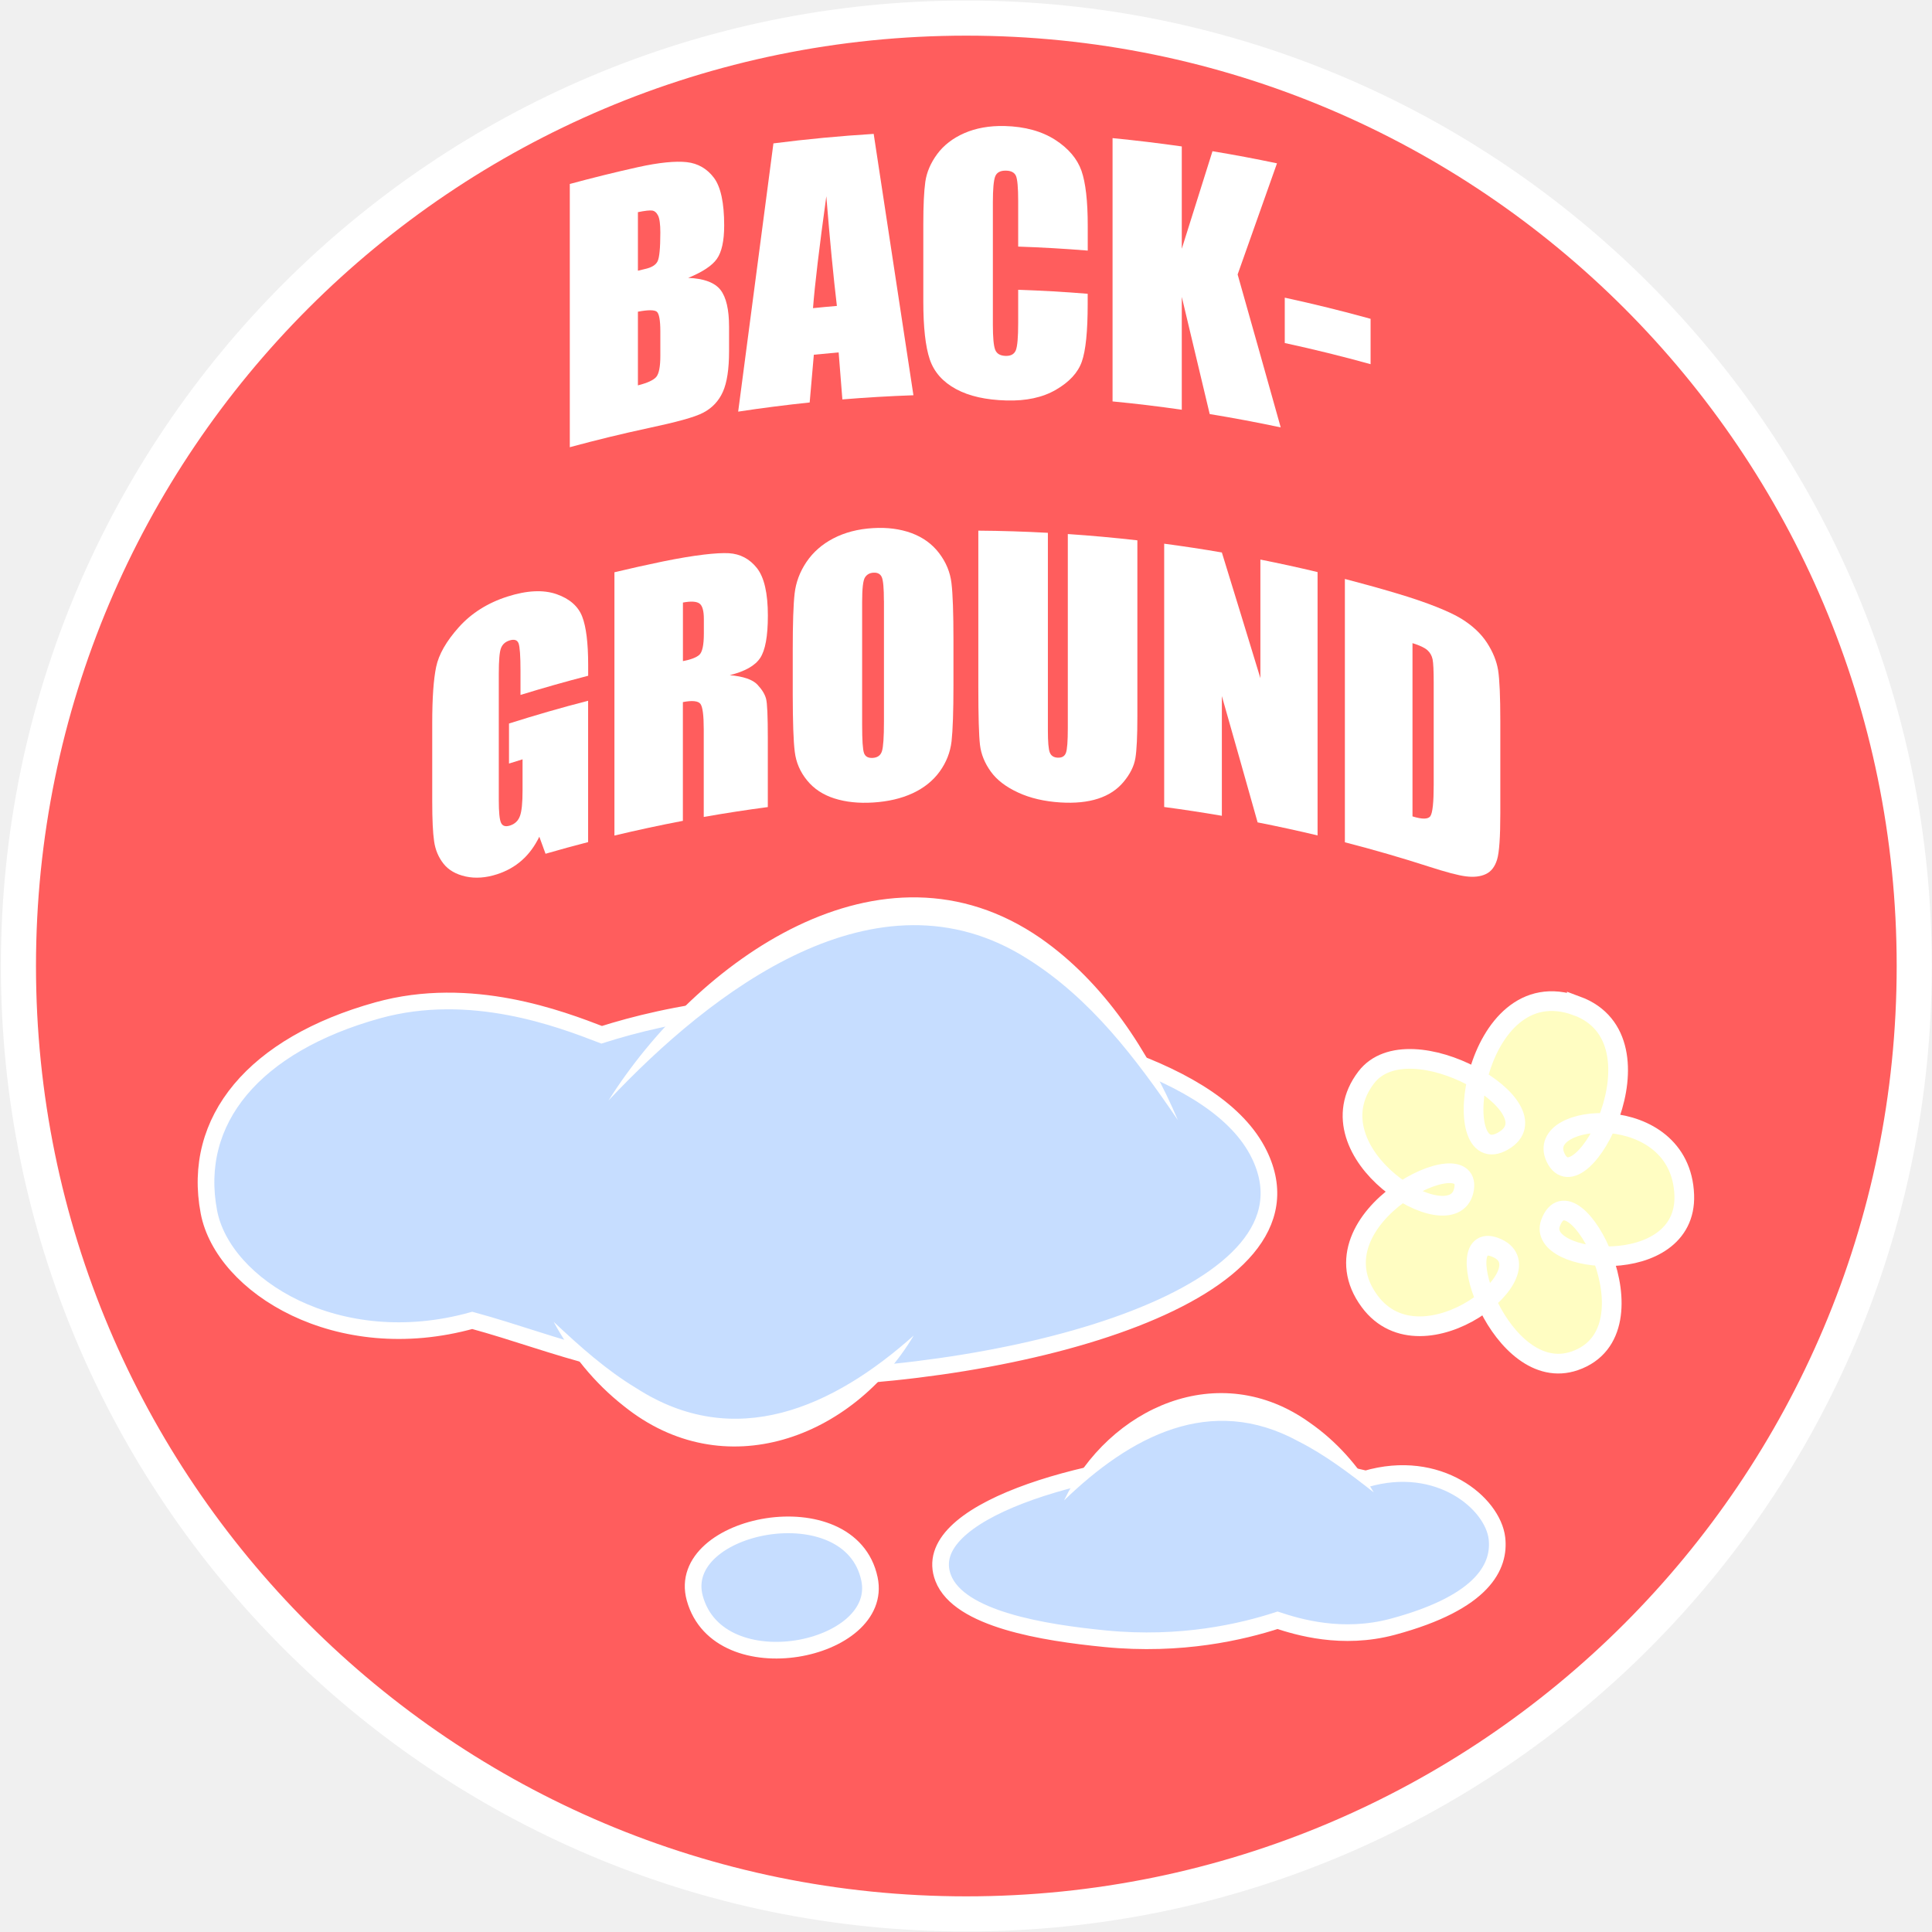
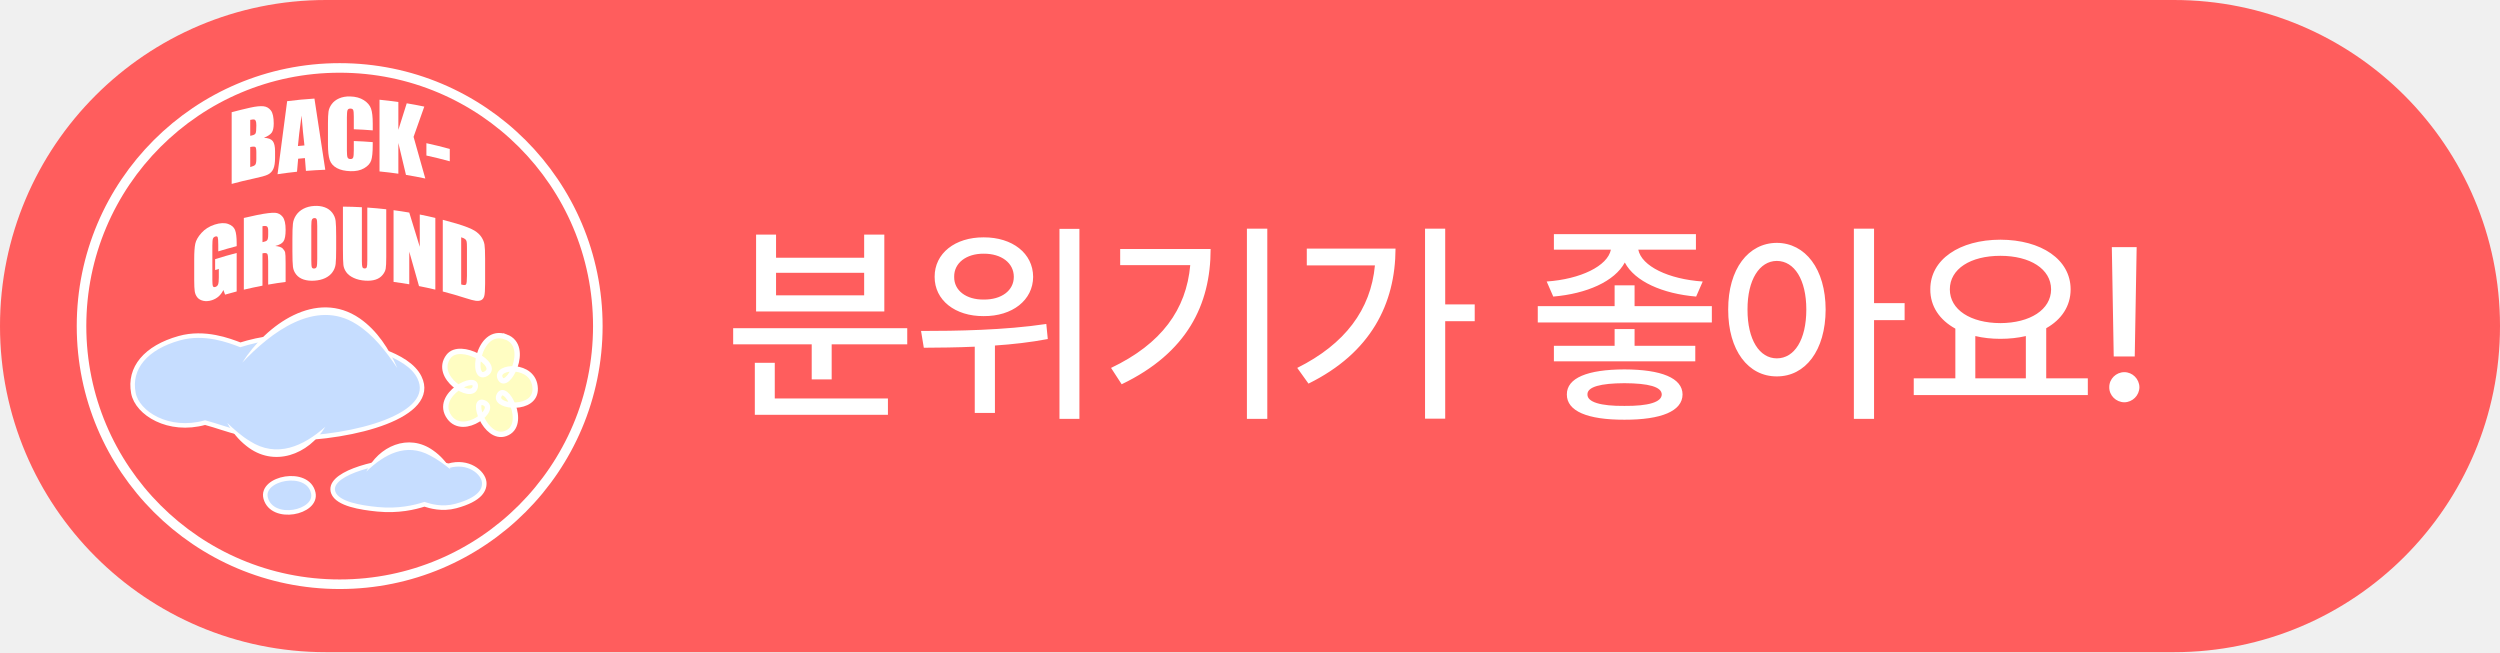
- <svg xmlns="http://www.w3.org/2000/svg" width="854" height="854" viewBox="0 0 854 854" fill="none">
-   <path d="M427.148 846C658.555 846 846.148 658.407 846.148 427C846.148 195.593 658.555 8 427.148 8C195.741 8 8.148 195.593 8.148 427C8.148 658.407 195.741 846 427.148 846Z" fill="#FF5D5D" stroke="white" stroke-width="15.518" stroke-miterlimit="10" />
-   <path d="M251.89 81.316C261.853 78.617 271.865 76.138 281.901 73.905C291.422 71.795 298.661 71.132 303.593 71.672C308.526 72.237 312.501 74.543 315.544 78.543C318.586 82.567 320.108 89.61 320.108 99.671C320.108 106.468 319.028 111.376 316.893 114.419C314.759 117.462 310.513 120.235 304.207 122.836C311.225 123.106 316.01 124.946 318.513 128.185C321.016 131.449 322.267 136.872 322.267 144.454V155.251C322.267 163.128 321.359 169.091 319.544 173.165C317.728 177.238 314.857 180.306 310.906 182.391C306.955 184.477 298.857 186.612 286.686 189.213C275.03 191.716 263.423 194.538 251.866 197.679V81.291L251.89 81.316ZM281.975 93.782V119.67C283.275 119.327 284.281 119.081 284.993 118.934C287.962 118.296 289.852 117.167 290.661 115.523C291.471 113.904 291.888 109.634 291.888 102.714C291.888 99.082 291.545 96.604 290.882 95.279C290.22 93.954 289.336 93.217 288.257 93.07C287.177 92.923 285.091 93.144 281.975 93.782ZM281.975 137.78V170.343C286.22 169.263 288.944 168.012 290.122 166.564C291.299 165.116 291.888 162.049 291.888 157.362V146.516C291.888 141.534 291.348 138.614 290.318 137.78C289.263 136.945 286.465 136.921 281.975 137.78Z" fill="white" />
-   <path d="M386.192 59.16C392.057 97.588 397.922 136.114 403.762 174.713C393.284 175.081 382.806 175.695 372.352 176.554C371.812 169.634 371.248 162.689 370.708 155.769C367.052 156.088 363.395 156.432 359.739 156.8C359.126 163.843 358.512 170.861 357.899 177.903C347.347 179.008 336.795 180.357 326.293 181.952C331.47 142.371 336.673 102.839 341.875 63.381C356.598 61.491 371.395 60.093 386.192 59.185V59.16ZM369.923 135.206C368.377 122.151 366.806 106.005 365.26 86.742C362.144 109.317 360.181 125.808 359.371 136.212C362.88 135.844 366.414 135.525 369.923 135.23V135.206Z" fill="white" />
-   <path d="M480.788 110.767C470.555 109.933 460.323 109.344 450.065 109V88.78C450.065 82.891 449.722 79.21 449.084 77.738C448.421 76.266 446.974 75.48 444.741 75.431C442.213 75.358 440.593 76.216 439.906 77.983C439.219 79.75 438.876 83.578 438.876 89.467V143.526C438.876 149.17 439.219 152.876 439.906 154.618C440.593 156.36 442.115 157.244 444.52 157.317C446.802 157.391 448.299 156.556 449.01 154.863C449.722 153.146 450.065 149.121 450.065 142.717V128.091C460.323 128.435 470.555 129.024 480.788 129.858C480.788 131.38 480.788 132.877 480.788 134.398C480.788 146.446 479.929 154.912 478.211 159.82C476.494 164.728 472.666 168.85 466.752 172.286C460.838 175.721 453.55 177.267 444.888 177.022C435.882 176.776 428.447 175.157 422.606 171.991C416.766 168.826 412.889 164.483 410.975 158.839C409.086 153.195 408.129 144.704 408.129 133.294V99.283C408.129 90.891 408.423 84.609 409.012 80.388C409.601 76.192 411.343 72.094 414.239 68.143C417.134 64.217 421.159 61.076 426.287 58.843C431.416 56.61 437.33 55.555 444.004 55.702C453.059 55.923 460.544 58.033 466.433 61.812C472.322 65.616 476.175 70.204 478.04 75.48C479.88 80.756 480.813 88.854 480.813 99.7C480.813 103.381 480.813 107.062 480.813 110.767H480.788Z" fill="white" />
-   <path d="M564.467 72.19C558.676 88.484 552.885 104.876 547.069 121.317C553.425 143.77 559.78 166.297 566.111 188.921C555.682 186.713 545.229 184.75 534.726 183.032C530.604 165.732 526.506 148.457 522.383 131.231V181.118C512.2 179.646 502.016 178.419 491.783 177.437C491.783 138.641 491.783 99.846 491.783 61.05C501.991 62.056 512.2 63.283 522.383 64.731V109.956C526.923 95.527 531.438 81.172 535.953 66.841C545.474 68.411 554.971 70.203 564.443 72.19H564.467Z" fill="white" />
-   <path d="M605.839 140.928C605.839 147.603 605.839 154.302 605.839 160.977C593.251 157.492 580.613 154.376 567.902 151.627V131.579C580.613 134.327 593.275 137.444 605.839 140.928Z" fill="white" />
-   <path d="M259.964 298.714C249.952 301.291 239.989 304.138 230.076 307.18V296.604C230.076 289.954 229.781 285.856 229.217 284.359C228.652 282.862 227.303 282.445 225.192 283.108C223.352 283.697 222.125 284.801 221.462 286.47C220.8 288.114 220.481 291.917 220.481 297.856V353.706C220.481 358.933 220.8 362.27 221.462 363.693C222.125 365.141 223.426 365.534 225.413 364.92C227.573 364.233 229.045 362.859 229.83 360.724C230.615 358.614 230.984 354.859 230.984 349.436V335.645C228.971 336.259 226.984 336.872 224.996 337.51C224.996 331.621 224.996 325.732 224.996 319.818C236.578 316.137 248.234 312.775 259.964 309.757V372.233C253.682 373.852 247.4 375.57 241.142 377.386C240.235 374.883 239.302 372.355 238.394 369.852C236.357 374.049 233.805 377.509 230.713 380.257C227.622 383.005 223.99 385.042 219.818 386.416C214.837 388.036 210.199 388.379 205.88 387.447C201.561 386.49 198.298 384.625 196.065 381.803C193.832 378.981 192.433 375.693 191.893 371.889C191.329 368.086 191.059 362.196 191.059 354.197V319.622C191.059 308.505 191.648 300.211 192.801 294.739C193.954 289.267 197.292 283.402 202.813 277.243C208.334 271.084 215.499 266.52 224.309 263.698C232.996 260.925 240.259 260.63 246.026 262.642C251.792 264.655 255.571 267.992 257.338 272.532C259.105 277.071 259.964 284.138 259.988 293.659V298.69L259.964 298.714Z" fill="white" />
-   <path d="M271.62 252.949C278.736 251.256 285.852 249.661 292.993 248.189C307.299 245.268 317.041 244.262 322.121 244.532C327.2 244.827 331.372 247.035 334.586 251.109C337.801 255.182 339.421 262.2 339.421 272.138C339.421 281.193 338.292 287.426 336.01 290.862C333.728 294.297 329.261 296.775 322.587 298.444C328.623 298.984 332.672 300.407 334.758 302.591C336.844 304.8 338.12 306.91 338.635 308.922C339.151 310.934 339.396 316.652 339.396 326.05V356.748C329.924 358 320.501 359.448 311.078 361.116V322.443C311.078 316.21 310.587 312.431 309.606 311.131C308.624 309.83 306.023 309.536 301.852 310.345V362.834C291.742 364.772 281.656 366.932 271.595 369.337V252.949H271.62ZM301.876 266.347V292.236C305.287 291.573 307.692 290.69 309.066 289.512C310.44 288.334 311.127 285.169 311.127 280.04V273.635C311.127 269.955 310.465 267.648 309.14 266.74C307.815 265.832 305.41 265.685 301.876 266.347Z" fill="white" />
-   <path d="M421.455 302.788C421.455 314.493 421.161 322.763 420.621 327.646C420.056 332.505 418.314 336.971 415.37 341.044C412.425 345.118 408.425 348.308 403.419 350.639C398.389 352.97 392.549 354.32 385.899 354.737C379.568 355.129 373.899 354.54 368.869 352.945C363.838 351.35 359.789 348.7 356.746 344.946C353.679 341.191 351.863 336.971 351.299 332.235C350.71 327.499 350.44 319.155 350.415 307.181C350.415 300.531 350.415 293.905 350.415 287.255C350.415 275.575 350.685 267.256 351.25 262.324C351.814 257.391 353.556 252.753 356.476 248.41C359.421 244.067 363.372 240.582 368.378 237.981C373.384 235.38 379.224 233.834 385.874 233.441C392.205 233.049 397.898 233.81 402.928 235.65C407.959 237.515 412.032 240.46 415.1 244.484C418.167 248.508 420.008 252.925 420.572 257.71C421.161 262.495 421.455 270.888 421.455 282.863V302.788ZM390.708 265.514C390.708 260.091 390.414 256.655 389.8 255.183C389.187 253.71 387.935 253.023 386.046 253.146C384.426 253.244 383.199 253.931 382.365 255.207C381.506 256.483 381.089 260.115 381.089 266.103V320.456C381.089 327.204 381.359 331.351 381.923 332.897C382.488 334.443 383.788 335.155 385.825 335.008C387.911 334.885 389.26 333.903 389.849 332.038C390.438 330.173 390.733 325.83 390.733 318.984V265.489L390.708 265.514Z" fill="white" />
-   <path d="M502.752 238.883V316.671C502.752 325.481 502.458 331.64 501.869 335.149C501.28 338.658 499.562 342.118 496.691 345.578C493.82 349.038 490.065 351.516 485.354 353.038C480.667 354.559 475.146 355.099 468.766 354.706C461.723 354.265 455.466 352.841 450.067 350.339C444.669 347.86 440.62 344.768 437.945 341.038C435.27 337.308 433.675 333.407 433.184 329.284C432.694 325.186 432.448 316.573 432.448 303.445C432.448 280.477 432.448 257.533 432.448 234.564C442.706 234.638 452.963 234.957 463.196 235.521C463.196 264.624 463.196 293.703 463.196 322.806C463.196 327.886 463.465 331.149 464.03 332.597C464.594 334.045 465.723 334.805 467.416 334.904C469.355 335.026 470.606 334.315 471.171 332.793C471.735 331.272 472.005 327.616 472.005 321.824V236.061C482.238 236.748 492.47 237.681 502.678 238.834L502.752 238.883Z" fill="white" />
-   <path d="M582.403 252.897V369.284C573.594 367.174 564.76 365.26 555.901 363.518C550.65 344.844 545.374 326.243 540.098 307.692V360.598C531.608 359.15 523.118 357.849 514.603 356.72V240.333C523.118 241.462 531.633 242.738 540.098 244.21C545.791 262.663 551.46 281.166 557.128 299.766V247.351C565.57 249.02 574.011 250.86 582.403 252.872V252.897Z" fill="white" />
-   <path d="M594.476 255.919C601.96 257.858 609.42 259.919 616.855 262.127C631.26 266.397 640.879 270.397 645.909 273.464C650.915 276.556 654.719 280.139 657.32 284.163C659.921 288.187 661.54 292.212 662.203 296.212C662.841 300.211 663.185 307.745 663.185 318.763V359.522C663.185 369.975 662.718 376.773 661.761 379.938C660.804 383.104 659.16 385.238 656.78 386.367C654.4 387.496 651.48 387.815 647.971 387.373C644.486 386.932 639.186 385.508 632.118 383.226C619.653 379.202 607.113 375.57 594.476 372.306V255.919ZM624.364 284.31C624.364 309.831 624.364 335.351 624.364 360.871C628.658 362.196 631.284 362.172 632.266 360.749C633.247 359.325 633.738 354.712 633.738 346.958V301.733C633.738 296.457 633.566 293.022 633.247 291.427C632.904 289.832 632.168 288.506 630.99 287.427C629.812 286.347 627.603 285.292 624.364 284.286V284.31Z" fill="white" />
-   <path d="M488.47 724.361C522.26 727.674 549.057 721.294 564.712 716.215C573.644 719.135 593.177 725.098 615.606 719.086C656.168 708.19 663.088 691.995 661.69 679.946C659.874 664.487 635.997 644.316 603.729 653.763C584.687 649.665 569.718 642.745 535.707 644.463C479.244 647.31 405.627 668.315 416.915 697.541C423.933 715.748 461.306 721.687 488.495 724.361H488.47Z" fill="#C6DDFF" stroke="white" stroke-width="7.362" stroke-miterlimit="10" />
-   <path d="M470.336 663.229C470.336 663.229 530.946 572.411 607.238 659.671L470.336 663.229Z" fill="#C6DDFF" />
-   <path d="M470.336 663.235C490.188 622.059 538.873 600.097 578.944 628.856C590.748 637.076 600.17 647.751 607.238 659.677C596.342 651.113 585.57 642.99 573.963 637.126C535.044 615.875 499.635 634.942 470.336 663.235Z" fill="white" />
-   <path d="M410.706 447.655C344.549 437.569 294.686 448.293 265.951 457.397C247.866 450.452 208.162 435.115 166.912 446.599C112.338 461.789 84.609 495.137 92.339 535.724C98.572 568.435 149.245 600.212 208.751 583.649C246.664 593.955 277.607 609.807 342.733 609.439C450.875 608.85 586.87 572.165 556.613 510.253C537.767 471.703 463.955 455.777 410.73 447.679L410.706 447.655Z" fill="#C6DDFF" stroke="white" stroke-width="7.362" stroke-miterlimit="10" />
-   <path d="M268.996 486.43C268.996 486.43 411.101 292.451 520.666 495.141L268.996 486.43Z" fill="#C6DDFF" />
-   <path d="M268.996 486.428C307.817 424.958 389.359 365.918 459.908 414.677C488.103 434.308 507.612 464.515 520.666 495.139C501.968 467.607 481.944 441.203 454.019 423.731C387.47 381.598 314.467 438.062 268.996 486.428Z" fill="white" />
-   <path d="M403.887 590.338C403.887 590.338 326.786 691.217 244.728 584.277L403.887 590.338Z" fill="#C6DDFF" />
-   <path d="M403.887 590.338C376.796 635.711 320.038 657.182 275.721 621.503C262.666 611.27 252.36 598.387 244.728 584.277C256.408 595.271 268.163 605.724 281.217 613.577C324.896 641.747 368.305 622.092 403.887 590.338Z" fill="white" />
-   <path d="M384.327 697.935C375.861 657.838 297.95 673.371 307.128 706.499C317.827 745.123 391.1 729.958 384.327 697.935Z" fill="#C6DDFF" stroke="white" stroke-width="7.362" stroke-miterlimit="10" />
-   <path d="M697.002 444.619C738.164 459.83 698.367 534.228 687.627 511.702C677.96 491.441 742.953 486.071 744.492 528.248C745.856 565.433 678.628 558.96 685.391 540.614C695.029 514.547 734.187 588.307 696.102 601.515C663.417 612.864 639.498 543.43 660.689 551.267C686.204 560.701 628.961 607.088 605.42 575.215C578.075 538.205 652.793 502.356 646.987 526.42C641.617 548.684 578.395 509.787 603.881 476.289C622.952 451.209 688.787 490.106 664.52 504.3C639.092 519.163 650.819 427.58 697.002 444.648V444.619Z" fill="#FFFDC2" stroke="white" stroke-width="8.708" stroke-miterlimit="10" />
+ <svg xmlns="http://www.w3.org/2000/svg" width="184" height="48" viewBox="0 0 184 48" fill="none">
+   <rect width="184" height="48" rx="24" fill="#FF5D5D" />
+   <path d="M25 43C35.493 43 44 34.493 44 24C44 13.507 35.493 5 25 5C14.507 5 6 13.507 6 24C6 34.493 14.507 43 25 43Z" fill="#FF5D5D" stroke="white" stroke-width="0.704" stroke-miterlimit="10" />
+   <path d="M17.052 8.259C17.504 8.137 17.958 8.024 18.413 7.923C18.845 7.827 19.173 7.797 19.397 7.822C19.621 7.847 19.801 7.952 19.939 8.133C20.077 8.316 20.146 8.635 20.146 9.091C20.146 9.4 20.097 9.622 20 9.76C19.903 9.898 19.711 10.024 19.425 10.142C19.743 10.154 19.96 10.238 20.073 10.384C20.187 10.533 20.244 10.778 20.244 11.122V11.612C20.244 11.969 20.203 12.239 20.12 12.424C20.038 12.609 19.908 12.748 19.729 12.842C19.549 12.937 19.182 13.034 18.63 13.152C18.102 13.265 17.575 13.393 17.051 13.536V8.258L17.052 8.259ZM18.417 8.824V9.998C18.476 9.983 18.521 9.972 18.553 9.965C18.688 9.936 18.774 9.885 18.811 9.81C18.847 9.737 18.866 9.543 18.866 9.229C18.866 9.065 18.851 8.952 18.82 8.892C18.791 8.832 18.75 8.799 18.701 8.792C18.652 8.785 18.558 8.795 18.417 8.824ZM18.417 10.82V12.296C18.609 12.247 18.733 12.191 18.786 12.125C18.839 12.059 18.866 11.92 18.866 11.707V11.216C18.866 10.99 18.842 10.857 18.795 10.82C18.747 10.782 18.62 10.781 18.417 10.82Z" fill="white" />
+   <path d="M23.143 7.254C23.409 8.997 23.675 10.744 23.94 12.494C23.465 12.511 22.99 12.539 22.516 12.578C22.491 12.264 22.466 11.949 22.441 11.635C22.276 11.65 22.11 11.665 21.944 11.682C21.916 12.001 21.888 12.32 21.86 12.639C21.382 12.689 20.904 12.75 20.427 12.822C20.662 11.028 20.898 9.235 21.134 7.446C21.802 7.36 22.473 7.297 23.143 7.256V7.254ZM22.406 10.703C22.336 10.111 22.264 9.379 22.194 8.505C22.053 9.529 21.964 10.277 21.927 10.748C22.086 10.732 22.247 10.717 22.406 10.704V10.703Z" fill="white" />
+   <path d="M27.433 9.595C26.969 9.557 26.505 9.53 26.04 9.514V8.598C26.04 8.33 26.024 8.164 25.995 8.097C25.965 8.03 25.9 7.994 25.798 7.992C25.684 7.989 25.61 8.028 25.579 8.108C25.548 8.188 25.532 8.362 25.532 8.629V11.08C25.532 11.336 25.548 11.504 25.579 11.583C25.61 11.662 25.679 11.702 25.788 11.705C25.892 11.709 25.96 11.671 25.992 11.594C26.024 11.516 26.04 11.334 26.04 11.043V10.38C26.505 10.396 26.969 10.422 27.433 10.46C27.433 10.529 27.433 10.597 27.433 10.666C27.433 11.212 27.394 11.596 27.316 11.819C27.238 12.041 27.065 12.228 26.797 12.384C26.528 12.54 26.198 12.61 25.805 12.599C25.397 12.588 25.059 12.514 24.795 12.371C24.53 12.227 24.354 12.03 24.267 11.774C24.182 11.518 24.138 11.133 24.138 10.616V9.074C24.138 8.693 24.151 8.408 24.178 8.217C24.205 8.027 24.284 7.841 24.415 7.662C24.547 7.484 24.729 7.341 24.962 7.24C25.194 7.139 25.462 7.091 25.765 7.098C26.176 7.108 26.515 7.203 26.782 7.375C27.049 7.547 27.224 7.755 27.308 7.994C27.392 8.234 27.434 8.601 27.434 9.093C27.434 9.26 27.434 9.427 27.434 9.595H27.433Z" fill="white" />
+   <path d="M31.228 7.845C30.965 8.584 30.702 9.327 30.439 10.073C30.727 11.091 31.015 12.113 31.302 13.139C30.829 13.038 30.355 12.949 29.879 12.871C29.692 12.087 29.506 11.304 29.319 10.523V12.785C28.857 12.718 28.396 12.662 27.932 12.618C27.932 10.859 27.932 9.099 27.932 7.34C28.395 7.386 28.857 7.441 29.319 7.507V9.558C29.525 8.903 29.73 8.253 29.935 7.603C30.366 7.674 30.797 7.755 31.227 7.845H31.228Z" fill="white" />
+   <path d="M33.103 10.962C33.103 11.265 33.103 11.569 33.103 11.871C32.532 11.713 31.959 11.572 31.383 11.447V10.538C31.959 10.663 32.533 10.804 33.103 10.962Z" fill="white" />
+   <path d="M17.419 18.117C16.965 18.234 16.513 18.363 16.064 18.501V18.021C16.064 17.72 16.05 17.534 16.025 17.466C15.999 17.398 15.938 17.379 15.842 17.41C15.759 17.436 15.703 17.486 15.673 17.562C15.643 17.637 15.629 17.809 15.629 18.078V20.611C15.629 20.848 15.643 20.999 15.673 21.064C15.703 21.129 15.762 21.147 15.852 21.119C15.95 21.088 16.017 21.026 16.053 20.929C16.088 20.833 16.105 20.663 16.105 20.417V19.792C16.014 19.82 15.924 19.848 15.833 19.876C15.833 19.609 15.833 19.342 15.833 19.074C16.359 18.907 16.887 18.755 17.419 18.618V21.451C17.134 21.524 16.849 21.602 16.566 21.685C16.524 21.571 16.482 21.456 16.441 21.343C16.349 21.533 16.233 21.69 16.093 21.815C15.952 21.939 15.788 22.032 15.599 22.094C15.373 22.168 15.162 22.183 14.966 22.141C14.771 22.097 14.623 22.013 14.521 21.885C14.42 21.757 14.357 21.608 14.332 21.435C14.307 21.263 14.294 20.996 14.294 20.633V19.065C14.294 18.561 14.321 18.185 14.373 17.937C14.426 17.689 14.577 17.423 14.827 17.143C15.078 16.864 15.403 16.657 15.802 16.529C16.196 16.404 16.526 16.39 16.787 16.481C17.049 16.573 17.22 16.724 17.3 16.93C17.38 17.136 17.419 17.456 17.42 17.888V18.116L17.419 18.117Z" fill="white" />
+   <path d="M17.947 16.042C18.27 15.965 18.593 15.893 18.917 15.826C19.565 15.694 20.007 15.648 20.237 15.66C20.468 15.674 20.657 15.774 20.803 15.959C20.948 16.143 21.022 16.462 21.022 16.912C21.022 17.323 20.971 17.605 20.867 17.761C20.764 17.917 20.561 18.029 20.259 18.105C20.532 18.13 20.716 18.194 20.811 18.293C20.905 18.393 20.963 18.489 20.986 18.58C21.01 18.671 21.021 18.931 21.021 19.357V20.749C20.591 20.806 20.164 20.871 19.737 20.947V19.193C19.737 18.911 19.714 18.739 19.67 18.68C19.625 18.621 19.508 18.608 19.318 18.645V21.025C18.86 21.113 18.402 21.211 17.946 21.32V16.042H17.947ZM19.319 16.65V17.823C19.474 17.794 19.583 17.753 19.645 17.7C19.708 17.647 19.739 17.503 19.739 17.27V16.98C19.739 16.813 19.709 16.709 19.649 16.667C19.589 16.626 19.48 16.619 19.319 16.65Z" fill="white" />
+   <path d="M24.742 18.302C24.742 18.833 24.729 19.208 24.704 19.429C24.679 19.649 24.6 19.852 24.466 20.037C24.333 20.221 24.151 20.366 23.924 20.472C23.696 20.578 23.432 20.639 23.13 20.658C22.843 20.675 22.586 20.649 22.358 20.576C22.13 20.504 21.946 20.384 21.808 20.214C21.669 20.043 21.587 19.852 21.561 19.637C21.534 19.422 21.522 19.044 21.521 18.501C21.521 18.2 21.521 17.899 21.521 17.598C21.521 17.068 21.533 16.691 21.559 16.467C21.584 16.243 21.663 16.033 21.796 15.836C21.929 15.639 22.108 15.481 22.335 15.363C22.562 15.245 22.827 15.175 23.129 15.157C23.416 15.14 23.674 15.174 23.902 15.258C24.13 15.342 24.315 15.476 24.454 15.658C24.593 15.841 24.677 16.041 24.702 16.258C24.729 16.475 24.742 16.855 24.742 17.398V18.302ZM23.348 16.612C23.348 16.366 23.335 16.21 23.307 16.143C23.279 16.076 23.222 16.045 23.137 16.051C23.063 16.055 23.008 16.087 22.97 16.144C22.931 16.202 22.912 16.367 22.912 16.638V19.103C22.912 19.409 22.924 19.597 22.95 19.667C22.975 19.737 23.034 19.77 23.127 19.763C23.221 19.758 23.282 19.713 23.309 19.628C23.336 19.544 23.349 19.347 23.349 19.036V16.611L23.348 16.612Z" fill="white" />
+   <path d="M28.428 15.404V18.931C28.428 19.331 28.415 19.61 28.388 19.769C28.361 19.928 28.284 20.085 28.153 20.242C28.023 20.399 27.853 20.512 27.639 20.581C27.427 20.649 27.176 20.674 26.887 20.656C26.568 20.636 26.284 20.572 26.039 20.458C25.794 20.346 25.611 20.206 25.489 20.036C25.368 19.867 25.296 19.69 25.274 19.503C25.251 19.318 25.24 18.927 25.24 18.332C25.24 17.29 25.24 16.25 25.24 15.208C25.705 15.212 26.171 15.226 26.634 15.252C26.634 16.571 26.634 17.89 26.634 19.21C26.634 19.44 26.647 19.588 26.672 19.654C26.698 19.719 26.749 19.754 26.826 19.758C26.914 19.764 26.971 19.732 26.996 19.663C27.022 19.594 27.034 19.428 27.034 19.165V15.276C27.498 15.307 27.962 15.35 28.425 15.402L28.428 15.404Z" fill="white" />
+   <path d="M32.041 16.04V21.317C31.641 21.222 31.241 21.135 30.839 21.056C30.601 20.209 30.362 19.366 30.122 18.524V20.924C29.737 20.858 29.352 20.799 28.966 20.748V15.47C29.352 15.521 29.739 15.579 30.122 15.646C30.381 16.483 30.638 17.322 30.895 18.165V15.788C31.277 15.864 31.66 15.947 32.041 16.039V16.04Z" fill="white" />
+   <path d="M32.588 16.177C32.927 16.264 33.266 16.358 33.603 16.458C34.256 16.652 34.692 16.833 34.92 16.972C35.147 17.112 35.32 17.275 35.438 17.457C35.556 17.64 35.629 17.822 35.659 18.004C35.688 18.185 35.704 18.527 35.704 19.026V20.875C35.704 21.349 35.682 21.657 35.639 21.8C35.596 21.944 35.521 22.041 35.413 22.092C35.305 22.143 35.173 22.157 35.014 22.137C34.856 22.117 34.615 22.053 34.295 21.949C33.73 21.767 33.161 21.602 32.588 21.454V16.177ZM33.943 17.464C33.943 18.621 33.943 19.778 33.943 20.936C34.138 20.996 34.257 20.995 34.301 20.93C34.346 20.866 34.368 20.656 34.368 20.305V18.254C34.368 18.015 34.361 17.859 34.346 17.787C34.33 17.714 34.297 17.654 34.244 17.605C34.19 17.556 34.09 17.509 33.943 17.463V17.464Z" fill="white" />
+   <path d="M27.78 37.484C29.312 37.635 30.527 37.345 31.237 37.115C31.642 37.247 32.528 37.518 33.545 37.245C35.385 36.751 35.698 36.017 35.635 35.47C35.553 34.769 34.47 33.855 33.007 34.283C32.143 34.097 31.464 33.783 29.922 33.861C27.362 33.99 24.023 34.943 24.535 36.268C24.854 37.094 26.548 37.363 27.781 37.484H27.78Z" fill="#C6DDFF" stroke="white" stroke-width="0.334" stroke-miterlimit="10" />
+   <path d="M26.958 34.712C26.958 34.712 29.706 30.594 33.166 34.551L26.958 34.712Z" fill="#C6DDFF" />
+   <path d="M26.958 34.712C27.858 32.845 30.066 31.849 31.883 33.153C32.418 33.526 32.846 34.01 33.166 34.551C32.672 34.163 32.183 33.794 31.657 33.528C29.892 32.565 28.287 33.429 26.958 34.712Z" fill="white" />
+   <path d="M24.254 24.937C21.254 24.48 18.993 24.966 17.69 25.379C16.87 25.064 15.07 24.368 13.199 24.889C10.725 25.578 9.467 27.09 9.818 28.93C10.1 30.414 12.398 31.855 15.096 31.104C16.816 31.571 18.219 32.29 21.172 32.273C26.076 32.246 32.243 30.583 30.871 27.776C30.016 26.027 26.669 25.305 24.255 24.938L24.254 24.937Z" fill="#C6DDFF" stroke="white" stroke-width="0.334" stroke-miterlimit="10" />
+   <path d="M17.828 26.695C17.828 26.695 24.272 17.899 29.24 27.09L17.828 26.695Z" fill="#C6DDFF" />
+   <path d="M17.828 26.695C19.588 23.907 23.286 21.23 26.485 23.441C27.764 24.331 28.648 25.701 29.24 27.09C28.392 25.841 27.485 24.644 26.218 23.852C23.2 21.941 19.89 24.502 17.828 26.695Z" fill="white" />
+   <path d="M23.945 31.407C23.945 31.407 20.449 35.981 16.728 31.132L23.945 31.407Z" fill="#C6DDFF" />
+   <path d="M23.945 31.407C22.717 33.464 20.143 34.438 18.133 32.82C17.541 32.356 17.074 31.772 16.728 31.132C17.258 31.631 17.791 32.105 18.383 32.461C20.363 33.738 22.332 32.847 23.945 31.407Z" fill="white" />
+   <path d="M23.058 36.286C22.674 34.468 19.141 35.172 19.557 36.674C20.043 38.426 23.365 37.738 23.058 36.286Z" fill="#C6DDFF" stroke="white" stroke-width="0.334" stroke-miterlimit="10" />
+   <path d="M37.237 24.799C39.103 25.489 37.299 28.862 36.812 27.841C36.373 26.922 39.321 26.678 39.39 28.591C39.452 30.277 36.404 29.984 36.71 29.152C37.147 27.97 38.923 31.314 37.196 31.913C35.714 32.428 34.629 29.279 35.59 29.635C36.747 30.063 34.151 32.166 33.084 30.721C31.844 29.043 35.232 27.417 34.969 28.508C34.725 29.518 31.858 27.754 33.014 26.235C33.879 25.098 36.864 26.861 35.764 27.505C34.611 28.179 35.143 24.026 37.237 24.8V24.799Z" fill="#FFFDC2" stroke="white" stroke-width="0.395" stroke-miterlimit="10" />
+   <path d="M66.773 24.156H53.961V25.344H59.742V27.922H61.211V25.344H66.773V24.156ZM55.555 30.531H65.352V29.328H57.023V26.703H55.555V30.531ZM55.648 22.922H65.086V17.266H63.602V18.969H57.117V17.266H55.648V22.922ZM57.117 21.734V20.078H63.602V21.734H57.117ZM72.398 17.469C70.297 17.461 68.781 18.641 68.789 20.375C68.781 22.094 70.297 23.281 72.398 23.266C74.508 23.281 76.031 22.094 76.039 20.375C76.031 18.641 74.508 17.461 72.398 17.469ZM67.789 24.359L67.992 25.594C69.102 25.586 70.383 25.578 71.742 25.516V30.391H73.227V25.43C74.516 25.344 75.836 25.195 77.117 24.953L77.008 23.844C73.945 24.305 70.375 24.359 67.789 24.359ZM70.227 20.375C70.211 19.352 71.125 18.664 72.398 18.672C73.703 18.664 74.617 19.352 74.617 20.375C74.617 21.391 73.703 22.062 72.398 22.047C71.125 22.062 70.211 21.391 70.227 20.375ZM77.977 30.828H79.445V16.844H77.977V30.828ZM93.273 16.828H91.773V30.828H93.273V16.828ZM81.773 27.078L82.555 28.281C87.359 25.977 89.102 22.43 89.102 18.328H82.445V19.516H87.602C87.312 22.781 85.492 25.305 81.773 27.078ZM106.367 16.828H104.883V30.812H106.367V23.641H108.539V22.406H106.367V16.828ZM95.477 27.078L96.305 28.234C100.914 25.961 102.695 22.344 102.711 18.297H96.18V19.531H101.195C100.891 22.797 98.984 25.328 95.477 27.078ZM120.305 21H118.836V22.531H113.18V23.734H125.992V22.531H120.305V21ZM113.836 20.719L114.32 21.828C116.789 21.617 118.836 20.711 119.586 19.32C120.32 20.719 122.367 21.617 124.836 21.828L125.32 20.719C122.789 20.547 120.82 19.586 120.578 18.375H124.82V17.234H114.367V18.375H118.562C118.32 19.578 116.328 20.547 113.836 20.719ZM114.367 26.594H124.773V25.453H120.305V24.219H118.836V25.453H114.367V26.594ZM115.32 29.031C115.312 30.258 116.836 30.898 119.555 30.891C122.273 30.898 123.828 30.258 123.836 29.031C123.828 27.82 122.273 27.195 119.555 27.188C116.836 27.195 115.312 27.82 115.32 29.031ZM116.836 29.031C116.82 28.469 117.805 28.211 119.555 28.203C121.336 28.211 122.297 28.469 122.305 29.031C122.297 29.594 121.336 29.891 119.555 29.875C117.805 29.891 116.82 29.594 116.836 29.031ZM130.773 17.875C128.68 17.883 127.188 19.789 127.195 22.781C127.188 25.805 128.68 27.711 130.773 27.703C132.867 27.711 134.359 25.805 134.367 22.781C134.359 19.789 132.867 17.883 130.773 17.875ZM128.617 22.781C128.609 20.586 129.5 19.211 130.773 19.203C132.07 19.211 132.945 20.586 132.945 22.781C132.945 25.008 132.07 26.375 130.773 26.375C129.5 26.375 128.609 25.008 128.617 22.781ZM136.445 30.828H137.93V23.562H140.18V22.312H137.93V16.828H136.445V30.828ZM153.664 27.844H150.602V24.156C151.727 23.523 152.398 22.531 152.398 21.297C152.398 19.094 150.234 17.648 147.227 17.641C144.227 17.648 142.062 19.094 142.07 21.297C142.062 22.555 142.766 23.555 143.914 24.188V27.844H140.852V29.078H153.664V27.844ZM143.508 21.297C143.508 19.789 145.031 18.828 147.227 18.828C149.406 18.828 150.953 19.789 150.961 21.297C150.953 22.797 149.406 23.773 147.227 23.781C145.031 23.773 143.508 22.797 143.508 21.297ZM145.383 27.844V24.734C145.945 24.867 146.57 24.938 147.227 24.938C147.898 24.938 148.531 24.867 149.102 24.734V27.844H145.383ZM157.258 18.188H155.43L155.57 26.234H157.117L157.258 18.188ZM155.242 28.5C155.234 29.109 155.742 29.602 156.352 29.609C156.953 29.602 157.453 29.109 157.461 28.5C157.453 27.891 156.953 27.391 156.352 27.391C155.742 27.391 155.234 27.891 155.242 28.5Z" fill="white" />
</svg>
